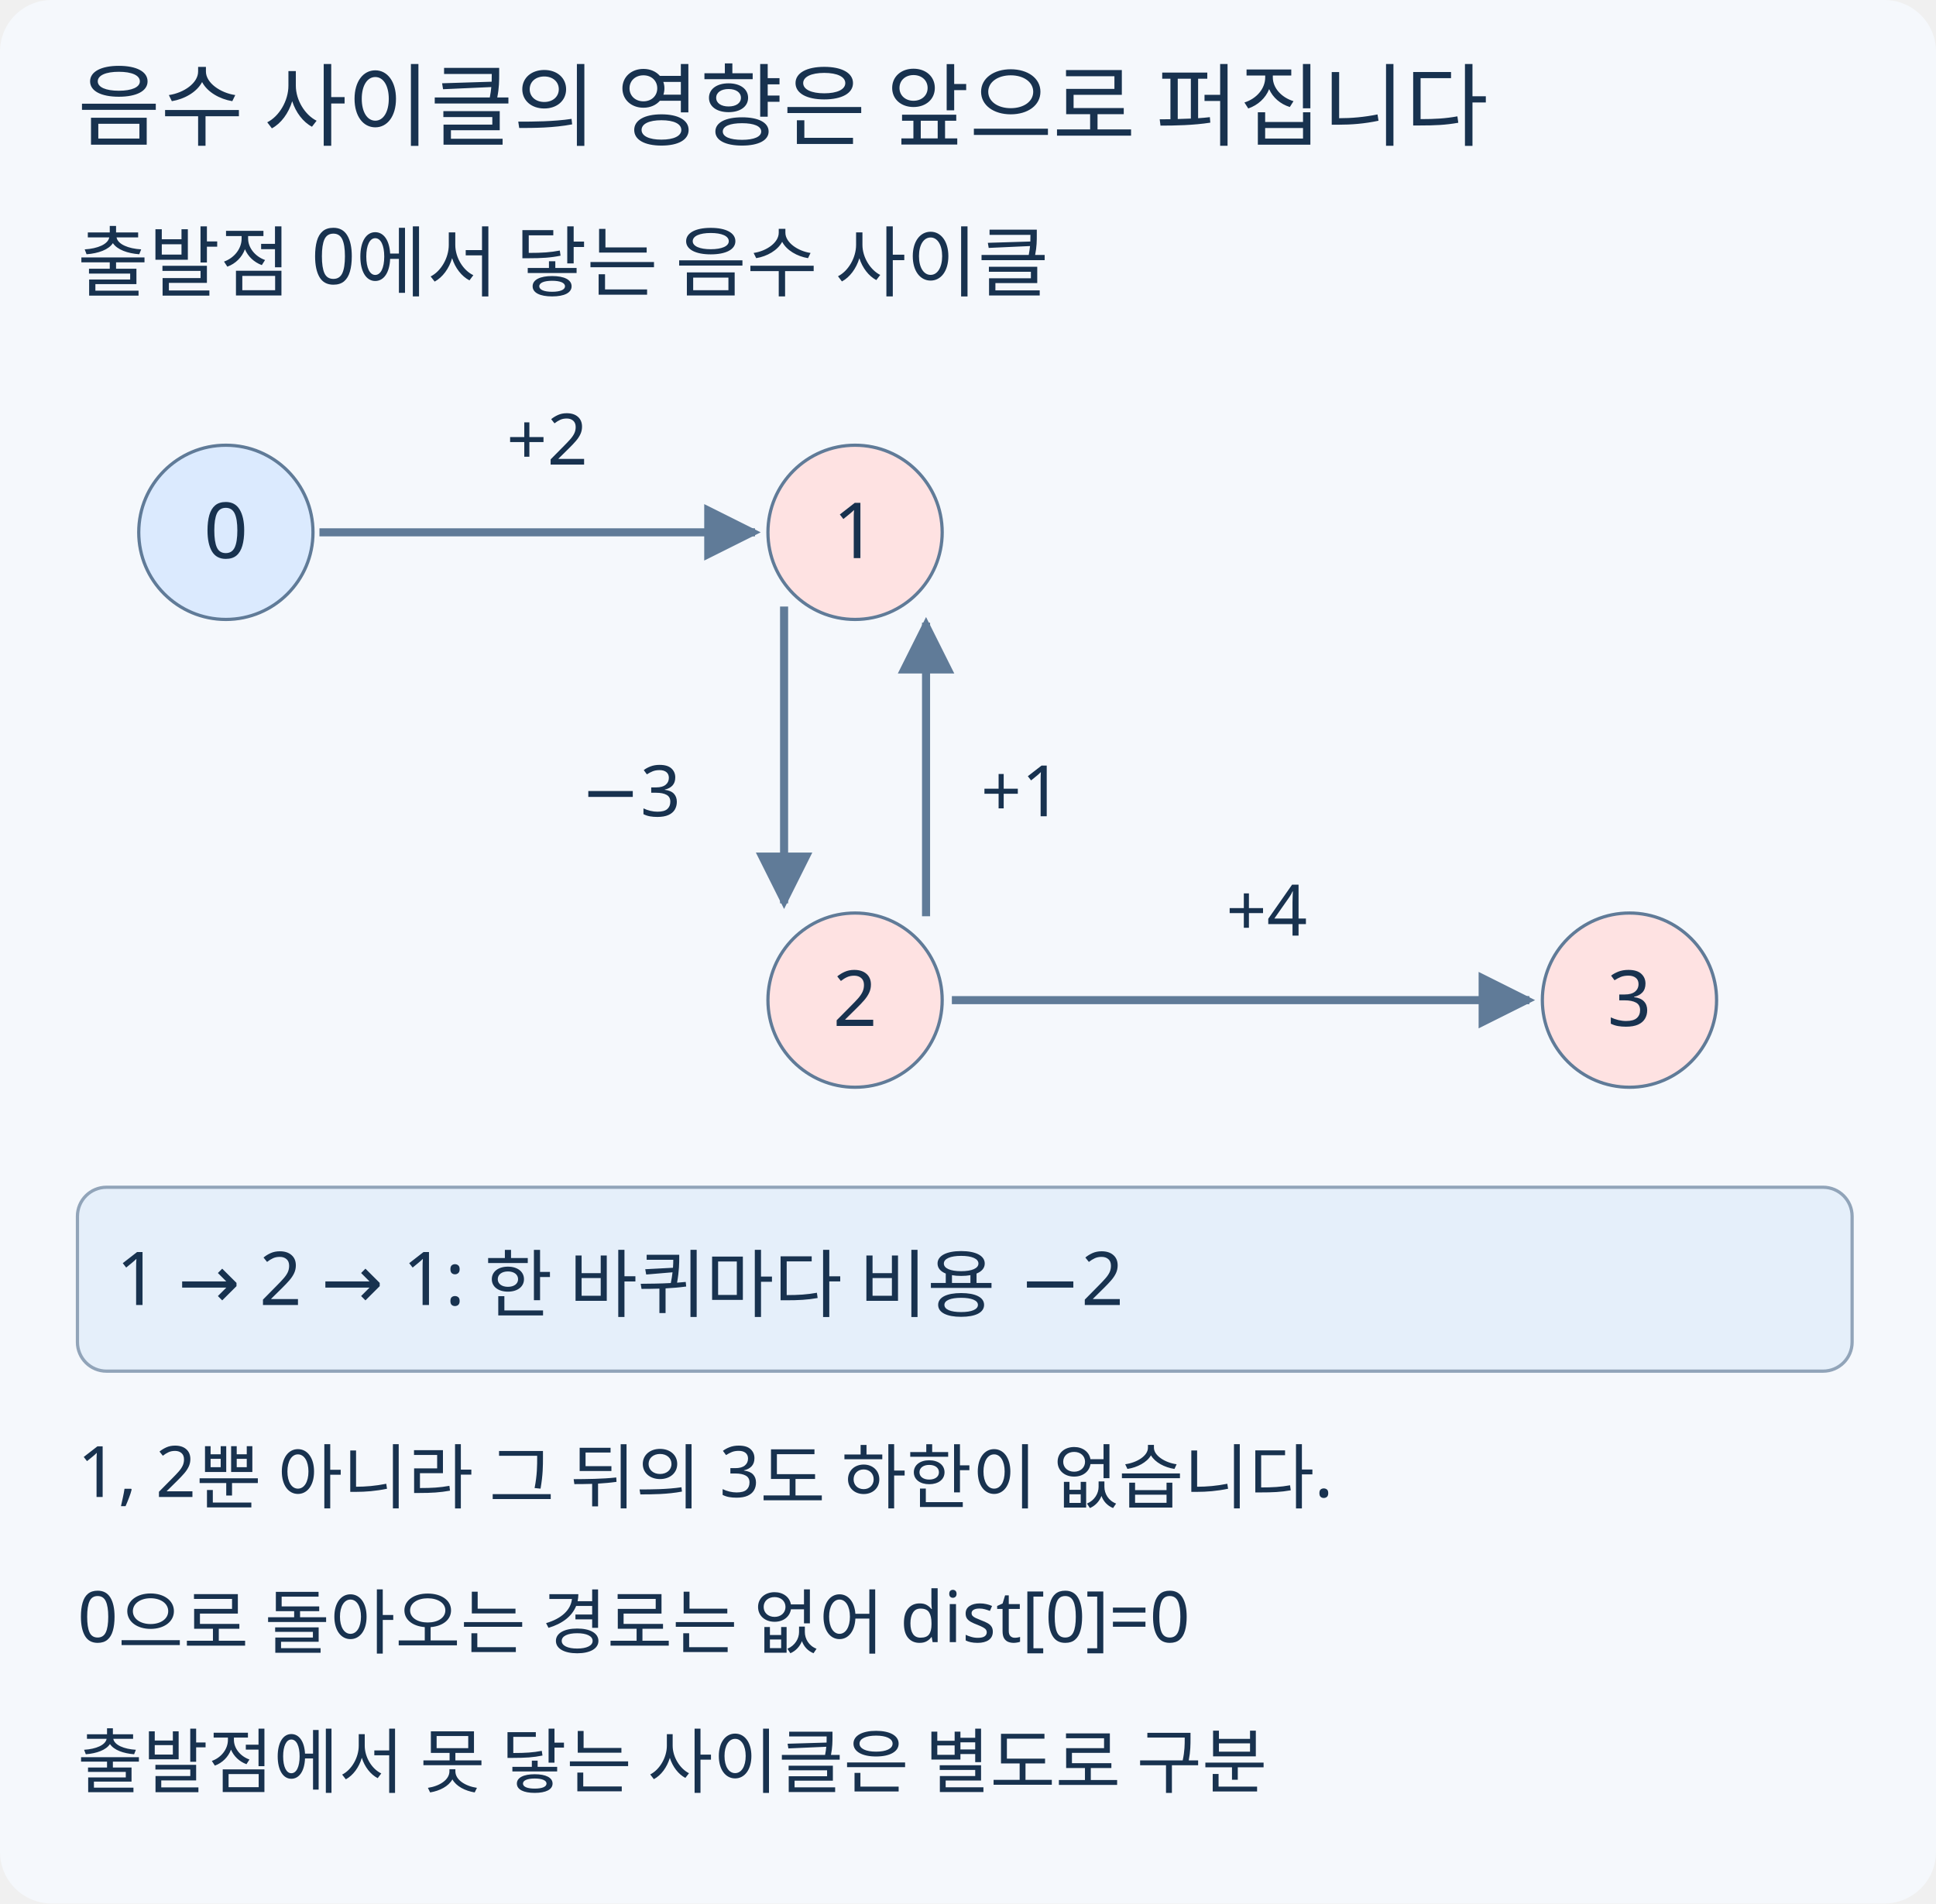
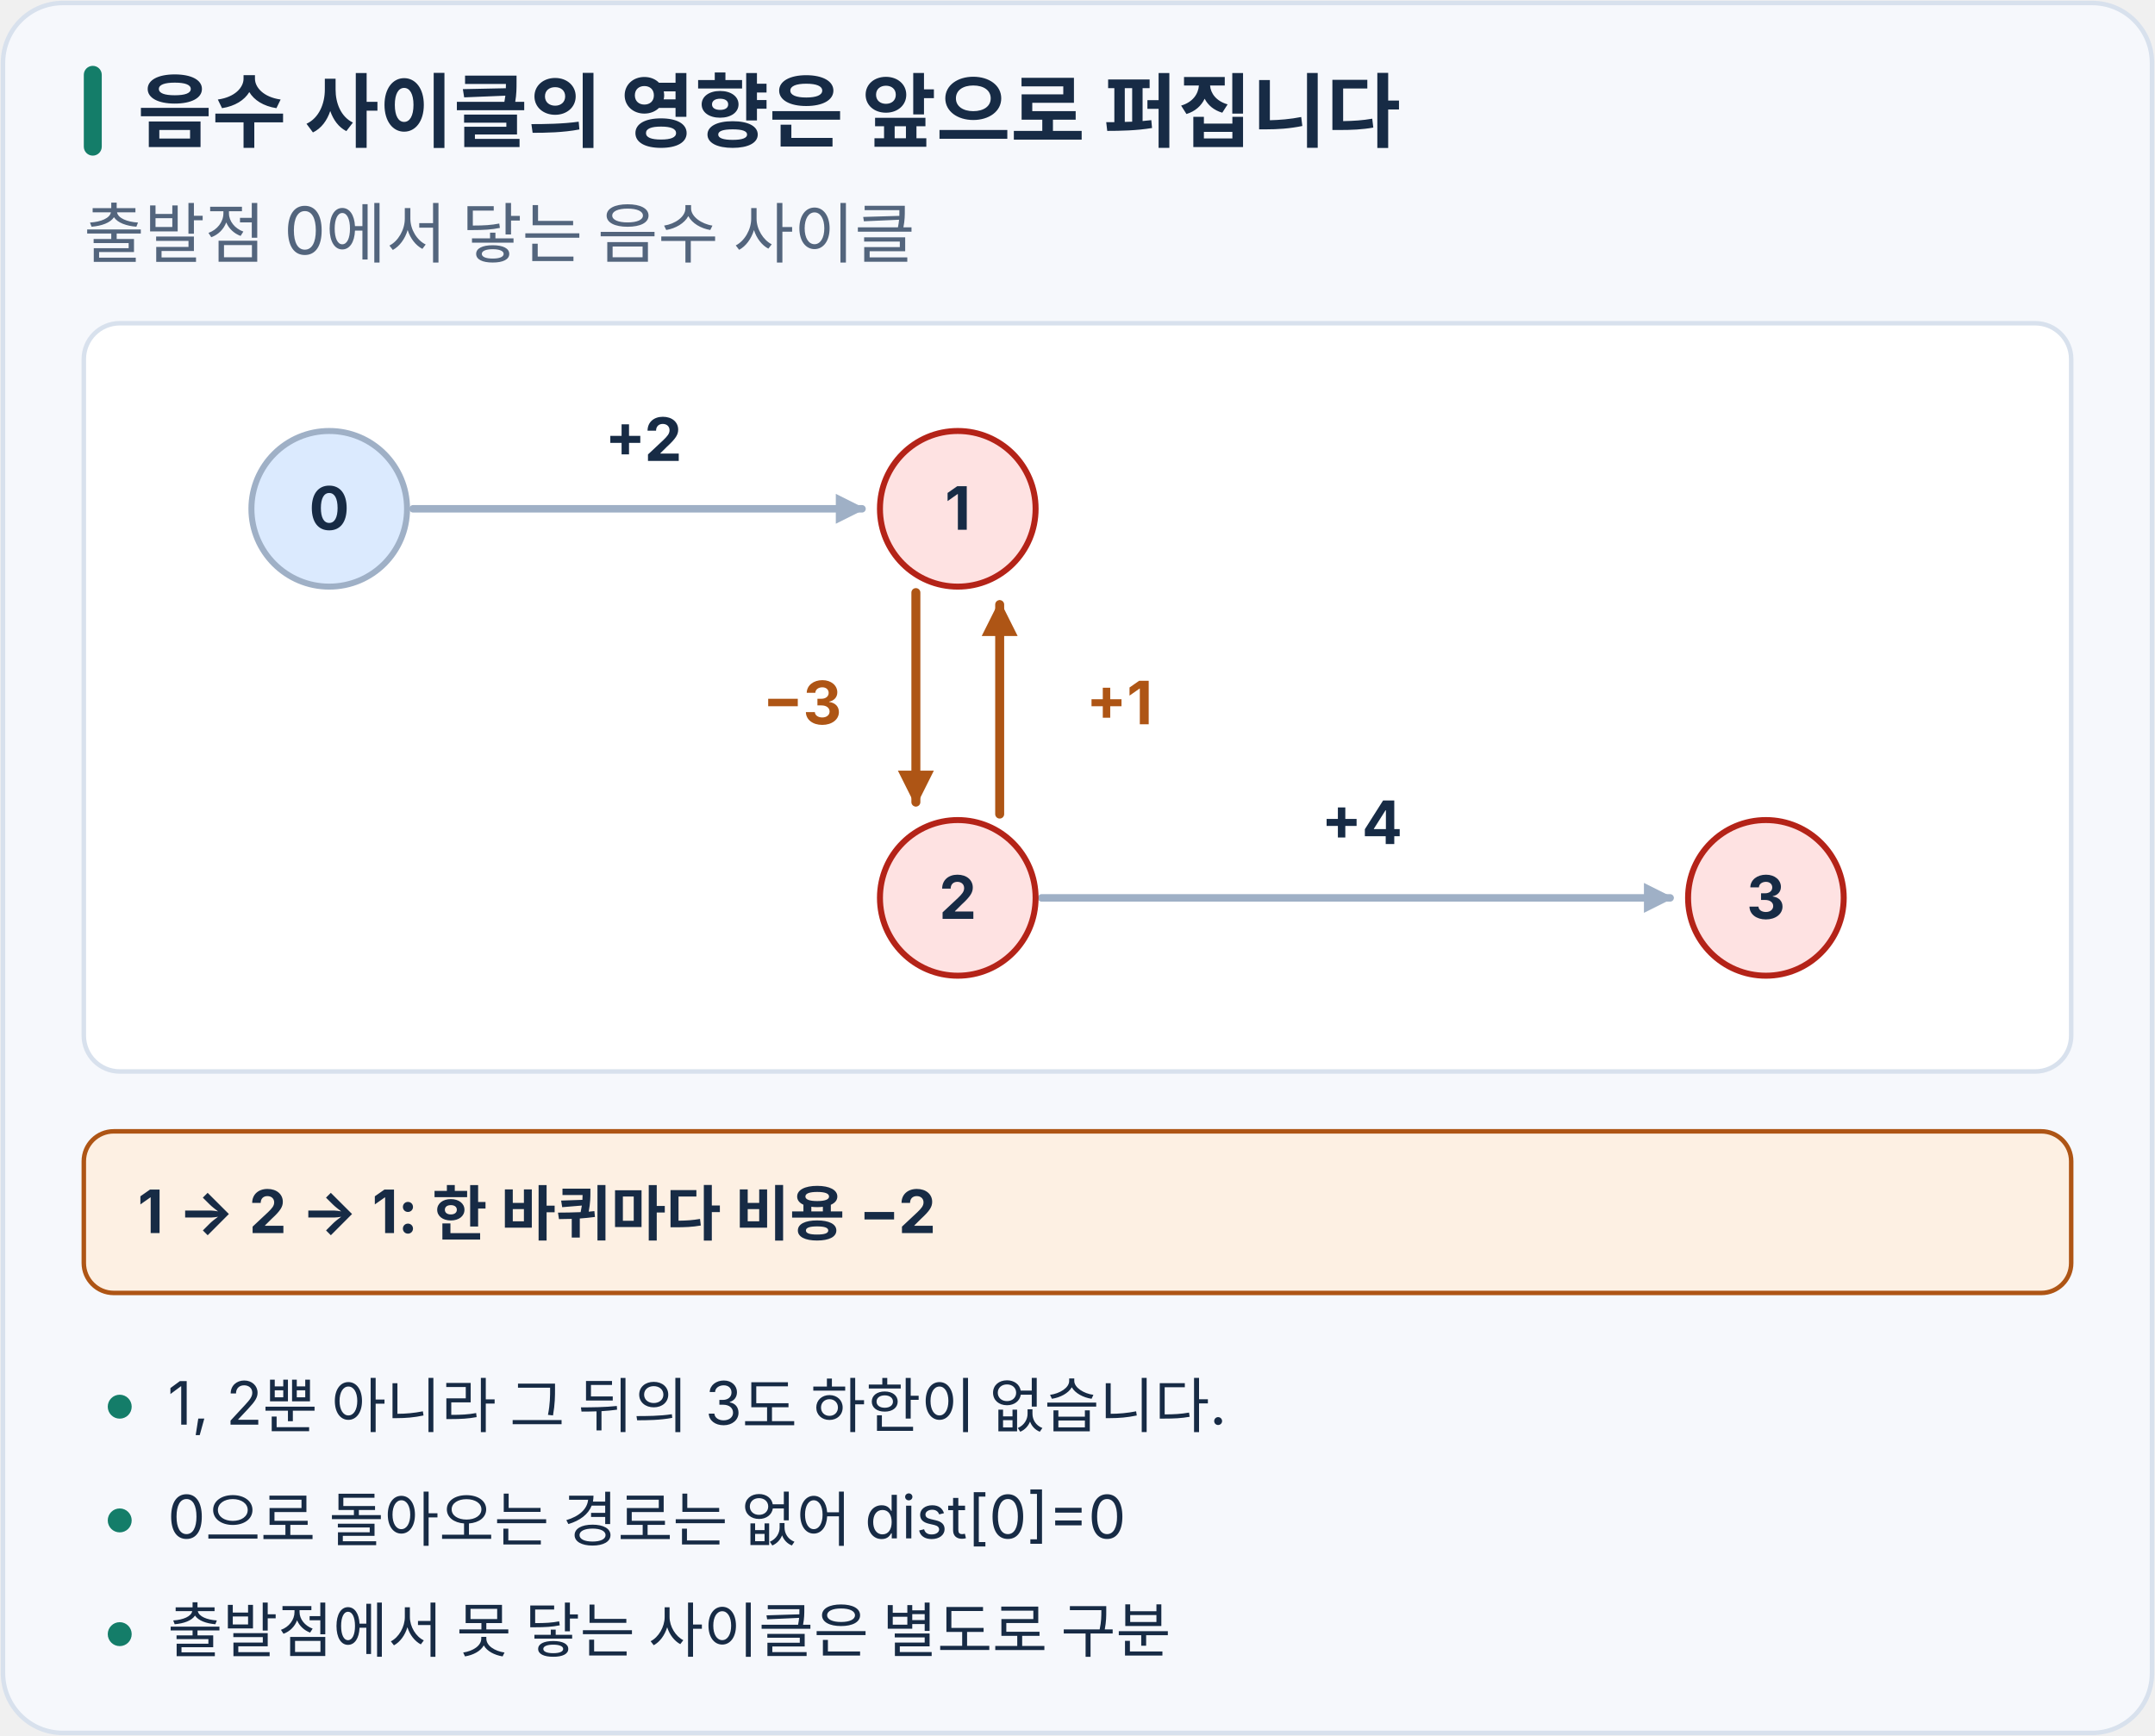
- <svg xmlns="http://www.w3.org/2000/svg" viewBox="0 0 600 590" role="img" aria-labelledby="title desc">
+ <svg xmlns="http://www.w3.org/2000/svg" viewBox="0 0 720 580" role="img" aria-labelledby="title desc">
  <defs>
-     <marker id="arrow" viewBox="0 0 10 10" refX="9" refY="5" markerWidth="7" markerHeight="7" orient="auto">
-       <path d="M0 0 L10 5 L0 10z" fill="#607b98" />
+     <marker id="ar-9fb0c6" viewBox="0 0 10 10" refX="8" refY="5" markerWidth="5" markerHeight="5" orient="auto">
+       <path d="M1 1 L9 5 L1 9 Z" fill="#9fb0c6" />
+     </marker>
+     <marker id="ar-ae5515" viewBox="0 0 10 10" refX="8" refY="5" markerWidth="5" markerHeight="5" orient="auto">
+       <path d="M1 1 L9 5 L1 9 Z" fill="#ae5515" />
    </marker>
  </defs>
-   <style>text{font-family:system-ui,sans-serif;fill:#18324f}path,rect,circle{vector-effect:non-scaling-stroke}</style>
-   <rect width="600" height="590" rx="16" fill="#f5f8fc" />
-   <text x="24" y="43" font-size="28" fill="#18324f">음수 사이클의 영향은 앞으로 퍼집니다</text>
-   <text x="24" y="90" font-size="24" fill="#18324f">출발점 0에서 닿는 음수 사이클</text>
-   <circle cx="70" cy="165" r="27" fill="#dbeafe" stroke="#607b98" />
-   <text x="70" y="173" text-anchor="middle" font-size="24">0</text>
-   <circle cx="265" cy="165" r="27" fill="#fee2e2" stroke="#607b98" />
-   <text x="265" y="173" text-anchor="middle" font-size="24">1</text>
-   <circle cx="265" cy="310" r="27" fill="#fee2e2" stroke="#607b98" />
-   <text x="265" y="318" text-anchor="middle" font-size="24">2</text>
-   <circle cx="505" cy="310" r="27" fill="#fee2e2" stroke="#607b98" />
-   <text x="505" y="318" text-anchor="middle" font-size="24">3</text>
-   <path d="M99 165 L234 165" fill="none" stroke="#607b98" stroke-width="2.5" marker-end="url(#arrow)" />
-   <text x="157" y="144" font-size="22" fill="#18324f">+2</text>
-   <path d="M243 188 L243 280" fill="none" stroke="#607b98" stroke-width="2.5" marker-end="url(#arrow)" />
-   <path d="M287 284 L287 193" fill="none" stroke="#607b98" stroke-width="2.5" marker-end="url(#arrow)" />
-   <text x="180" y="253" font-size="22" fill="#18324f">−3</text>
-   <text x="304" y="253" font-size="22" fill="#18324f">+1</text>
-   <path d="M295 310 L474 310" fill="none" stroke="#607b98" stroke-width="2.5" marker-end="url(#arrow)" />
-   <text x="380" y="290" font-size="22" fill="#18324f">+4</text>
-   <rect x="24" y="368" width="550" height="57" rx="9" fill="#e5effa" stroke="#91a4b9" />
-   <text x="36" y="404.5" font-size="23" fill="#18324f">1 → 2 → 1: 한 바퀴마다 비용 −2</text>
-   <text x="24" y="464" font-size="22" fill="#18324f">1, 2뿐 아니라 그 뒤의 3도 하한이 없습니다.</text>
-   <text x="24" y="509" font-size="22" fill="#18324f">0으로 돌아오는 경로는 없어 dist[0]=0</text>
-   <text x="24" y="554" font-size="22" fill="#18324f">출발점에서 못 닿는 사이클은 별도로 구분</text>
+   <style>text{font-family:-apple-system,BlinkMacSystemFont,"Apple SD Gothic Neo","Noto Sans KR",sans-serif}</style>
+   <rect x="1" y="1" width="718" height="578" rx="20" fill="#f6f8fc" stroke="#d8e1ed" stroke-width="1.5" />
+   <rect x="28" y="22" width="6" height="30" rx="3" fill="#147d69" />
+   <text x="46" y="47" font-size="27" fill="#172b45" font-weight="750">음수 사이클의 영향은 앞으로 퍼집니다</text>
+   <text x="28" y="86" font-size="22" fill="#53657d" font-weight="400">출발점 0에서 닿는 음수 사이클</text>
+   <rect x="28" y="108" width="664" height="250" rx="12" fill="#fff" stroke="#d8e1ed" stroke-width="1.5" />
+   <line x1="138" y1="170" x2="288" y2="170" stroke="#9fb0c6" stroke-width="2.5" stroke-linecap="round" marker-end="url(#ar-9fb0c6)" />
+   <text x="215" y="154" font-size="20" fill="#172b45" font-weight="700" text-anchor="middle">+2</text>
+   <line x1="306" y1="198" x2="306" y2="268" stroke="#ae5515" stroke-width="3" stroke-linecap="round" marker-end="url(#ar-ae5515)" />
+   <line x1="334" y1="272" x2="334" y2="202" stroke="#ae5515" stroke-width="3" stroke-linecap="round" marker-end="url(#ar-ae5515)" />
+   <text x="268" y="242" font-size="20" fill="#ae5515" font-weight="700" text-anchor="middle">−3</text>
+   <text x="374" y="242" font-size="20" fill="#ae5515" font-weight="700" text-anchor="middle">+1</text>
+   <line x1="348" y1="300" x2="558" y2="300" stroke="#9fb0c6" stroke-width="2.5" stroke-linecap="round" marker-end="url(#ar-9fb0c6)" />
+   <text x="455" y="282" font-size="20" fill="#172b45" font-weight="700" text-anchor="middle">+4</text>
+   <circle cx="110" cy="170" r="26" fill="#dbeafe" stroke="#9fb0c6" stroke-width="2" />
+   <text x="110" y="177" font-size="20" fill="#172b45" font-weight="700" text-anchor="middle">0</text>
+   <circle cx="320" cy="170" r="26" fill="#fee2e2" stroke="#b42318" stroke-width="2" />
+   <text x="320" y="177" font-size="20" fill="#172b45" font-weight="700" text-anchor="middle">1</text>
+   <circle cx="320" cy="300" r="26" fill="#fee2e2" stroke="#b42318" stroke-width="2" />
+   <text x="320" y="307" font-size="20" fill="#172b45" font-weight="700" text-anchor="middle">2</text>
+   <circle cx="590" cy="300" r="26" fill="#fee2e2" stroke="#b42318" stroke-width="2" />
+   <text x="590" y="307" font-size="20" fill="#172b45" font-weight="700" text-anchor="middle">3</text>
+   <rect x="28" y="378" width="664" height="54" rx="10" fill="#fdf0e3" stroke="#ae5515" stroke-width="1.5" />
+   <text x="46" y="412" font-size="20" fill="#172b45" font-weight="700">1 → 2 → 1: 한 바퀴마다 비용 −2</text>
+   <circle cx="40" cy="470.0" r="4" fill="#147d69" />
+   <text x="56" y="476" font-size="20" fill="#172b45">1, 2뿐 아니라 그 뒤의 3도 하한이 없습니다.</text>
+   <circle cx="40" cy="508.0" r="4" fill="#147d69" />
+   <text x="56" y="514" font-size="20" fill="#172b45">0으로 돌아오는 경로는 없어 dist[0]=0</text>
+   <circle cx="40" cy="546.0" r="4" fill="#147d69" />
+   <text x="56" y="552" font-size="20" fill="#172b45">출발점에서 못 닿는 사이클은 별도로 구분</text>
</svg>
